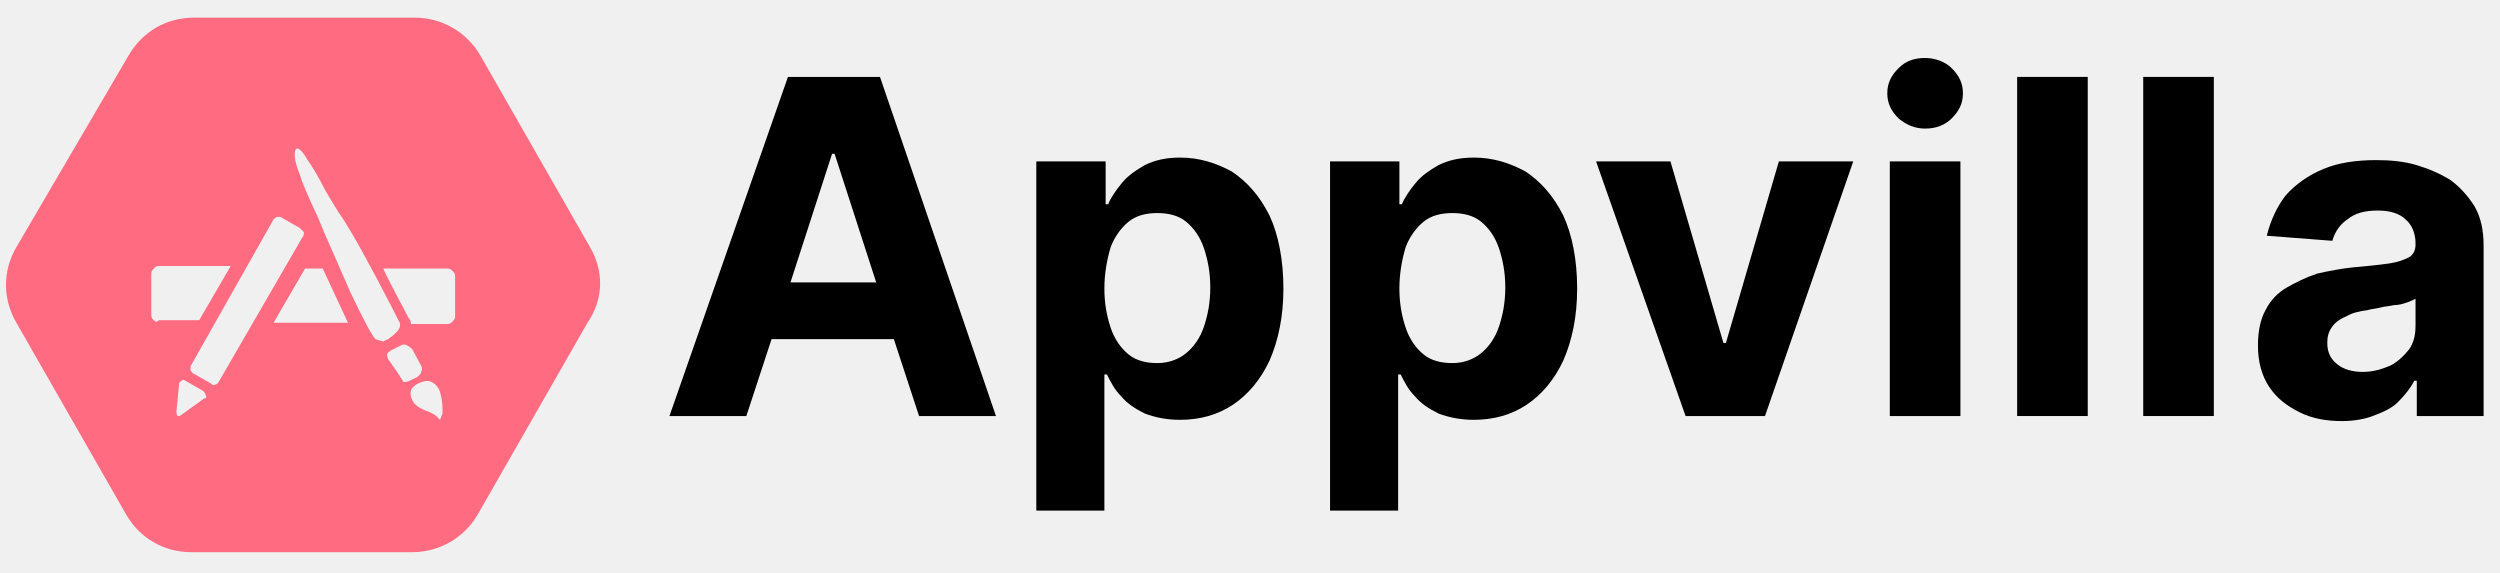
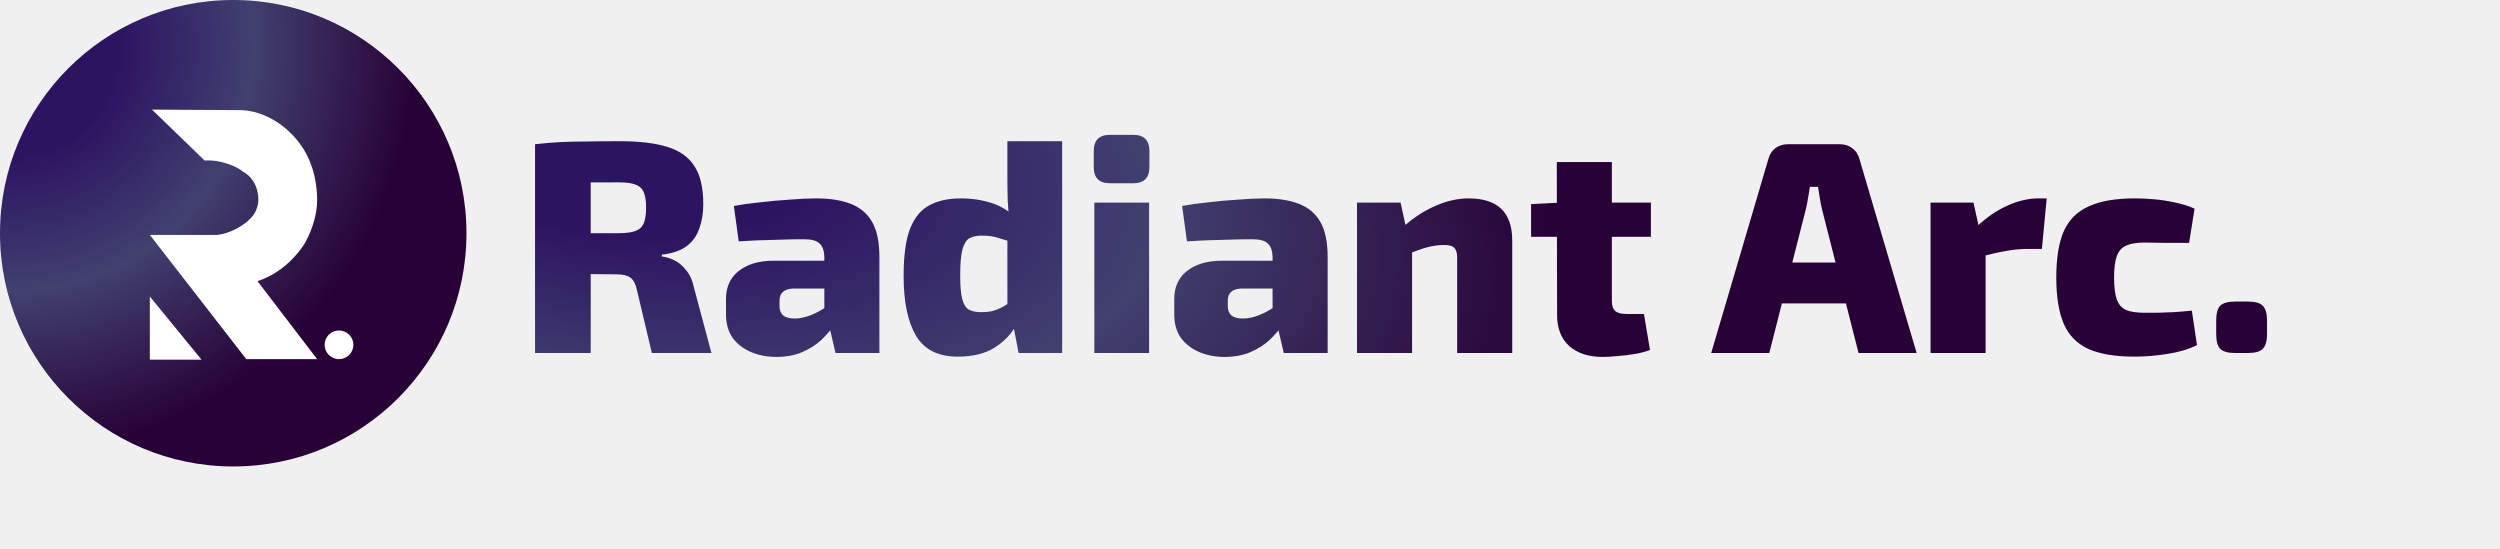
- <svg xmlns="http://www.w3.org/2000/svg" enable-background="new 0 0 198.3 45.4" viewBox="0 0 198.3 45.4">
-   <path d="m69.8 6.1h-7.3l-9.4 26.9h6.1l2-6.1h9.7l2 6.1h6.1zm-7.1 16.3 3.3-10.2h.2l3.3 10.2z" />
-   <path d="m82.2 40.5v-27.7h5.5v3.4h.2c.2-.5.6-1.1 1.1-1.7s1.1-1 1.8-1.4c.8-.4 1.7-.6 2.8-.6 1.5 0 2.8.4 4.1 1.1 1.2.8 2.2 1.9 3 3.5.7 1.5 1.1 3.5 1.1 5.8 0 2.2-.4 4.1-1.1 5.7-.7 1.5-1.7 2.7-2.9 3.5s-2.6 1.2-4.2 1.2c-1.1 0-2-.2-2.8-.5-.8-.4-1.4-.8-1.9-1.4-.5-.5-.8-1.1-1.1-1.7h-.2v10.8zm5.4-17.6c0 1.2.2 2.2.5 3.1s.8 1.6 1.4 2.1 1.4.7 2.3.7 1.7-.3 2.3-.8 1.1-1.2 1.4-2.1.5-1.9.5-3.1-.2-2.2-.5-3.1-.8-1.6-1.4-2.1-1.4-.7-2.3-.7-1.7.2-2.3.7-1.1 1.2-1.4 2c-.3 1-.5 2.1-.5 3.3z" />
-   <path d="m105.5 40.5v-27.7h5.5v3.4h.2c.2-.5.6-1.1 1.1-1.7s1.1-1 1.8-1.4c.8-.4 1.7-.6 2.8-.6 1.5 0 2.8.4 4.1 1.1 1.2.8 2.2 1.9 3 3.5.7 1.5 1.1 3.5 1.1 5.8 0 2.2-.4 4.1-1.1 5.7-.7 1.5-1.7 2.7-2.9 3.5s-2.6 1.2-4.2 1.2c-1.1 0-2-.2-2.8-.5-.8-.4-1.4-.8-1.9-1.4-.5-.5-.8-1.1-1.1-1.7h-.2v10.8zm5.5-17.6c0 1.2.2 2.2.5 3.1s.8 1.6 1.4 2.1 1.4.7 2.3.7 1.7-.3 2.3-.8 1.1-1.2 1.4-2.1.5-1.9.5-3.1-.2-2.2-.5-3.1-.8-1.6-1.4-2.1-1.4-.7-2.3-.7-1.7.2-2.3.7-1.1 1.2-1.4 2c-.3 1-.5 2.1-.5 3.3z" />
-   <path d="m147 12.8-7 20.2h-6.3l-7.1-20.2h5.9l4.2 14.4h.2l4.2-14.4z" />
-   <path d="m152.7 10.2c-.8 0-1.5-.3-2.1-.8-.6-.6-.9-1.2-.9-2s.3-1.4.9-2 1.3-.8 2.1-.8 1.6.3 2.1.8c.6.6.9 1.2.9 2s-.3 1.4-.9 2c-.5.5-1.2.8-2.1.8zm-2.8 22.8v-20.2h5.6v20.2z" />
-   <path d="m165.6 6.1v26.9h-5.6v-26.9z" />
-   <path d="m175.6 6.1v26.9h-5.6v-26.9z" />
-   <path d="m185.8 33.4c-1.3 0-2.4-.2-3.4-.7s-1.8-1.1-2.4-2-.9-2-.9-3.3c0-1.1.2-2.1.6-2.8.4-.8 1-1.4 1.7-1.8s1.5-.8 2.4-1.1c.9-.2 1.9-.4 2.9-.5 1.2-.1 2.1-.2 2.8-.3s1.2-.3 1.6-.5c.3-.2.5-.5.5-1v-.1c0-.8-.3-1.5-.8-1.9-.5-.5-1.3-.7-2.2-.7-1 0-1.8.2-2.4.7-.6.4-1 1-1.2 1.7l-5.2-.4c.3-1.2.8-2.3 1.5-3.2.8-.9 1.8-1.6 3-2.1s2.6-.7 4.2-.7c1.1 0 2.2.1 3.2.4s1.9.7 2.7 1.2c.8.6 1.4 1.3 1.9 2.1.5.9.7 1.9.7 3.1v13.5h-5.3v-2.8h-.2c-.3.6-.8 1.2-1.3 1.7s-1.2.8-2 1.1c-.5.2-1.4.4-2.4.4zm1.6-3.9c.8 0 1.5-.2 2.2-.5.6-.3 1.1-.8 1.5-1.3.4-.6.5-1.2.5-1.9v-2.1c-.2.1-.4.2-.7.3s-.6.2-1 .2c-.4.1-.8.1-1.1.2-.4.1-.7.1-1 .2-.7.1-1.2.2-1.7.5-.5.2-.9.5-1.1.8-.3.4-.4.8-.4 1.3 0 .8.3 1.3.8 1.7s1.2.6 2 .6z" />
-   <path d="m46.8 19.6-8.7-15.2c-1.1-1.9-3.1-3-5.2-3h-17.5c-2.2 0-4.1 1.1-5.2 3l-8.9 15.2c-1.1 1.9-1.1 4.1 0 6l8.7 15.2c1.1 1.9 3 3 5.2 3h17.5c2.1 0 4.1-1.1 5.2-3l8.7-15.2c1.3-1.9 1.3-4.1.2-6zm-34.6 5.8c-.1-.1-.2-.2-.2-.4v-3.3c0-.2.1-.3.2-.4s.2-.2.4-.2h5.7l-2.5 4.3h-3.2c-.2.2-.3.1-.4 0zm4 6.2-1.8 1.3c-.1.1-.2.1-.3.1-.1-.1-.1-.2-.1-.4l.2-2.1c0-.2.1-.2.2-.3s.2-.1.3 0l1.4.8c.1.1.2.2.2.3.1.2.1.3-.1.3zm.9-1.1c-.2.1-.3 0-.4-.1l-1.4-.8c-.1-.1-.2-.2-.2-.3s0-.3.1-.4l6.5-11.5c.1-.1.2-.2.3-.2.2 0 .3 0 .4.1l1.4.8.3.3c0 .2 0 .3-.1.4l-6.6 11.4c-.1.2-.2.3-.3.3zm4.6-4.9 2.5-4.3h1.4l2 4.3zm8.1 1.3c-.2-.1-.9-1.4-2-3.7-.7-1.6-1.4-3.2-2.1-4.8l-.5-1.2c-.7-1.5-1.2-2.6-1.4-3.3-.5-1.2-.5-1.9-.3-2.1.2-.1.5.2.9.9.3.4.8 1.2 1.4 2.4.6 1 1 1.7 1.3 2.1.8 1.2 2.2 3.7 4.2 7.6l.3.6c.2.3.2.5-.1.9-.2.2-.4.4-.6.5l-.1.1c-.2.1-.3.1-.4.2-.2-.1-.4-.1-.6-.2zm1.9 2.9-.9-1.3c-.1-.2-.1-.3-.1-.4.1-.2.2-.2.3-.3l.8-.4c.2-.1.3-.1.5 0s.3.2.4.3l.7 1.3c.1.2.1.3 0 .5 0 .2-.2.3-.3.4l-.6.3c-.2.1-.3.1-.5.1-.1-.2-.2-.3-.3-.5zm3.2 3.5c-.1-.1-.2-.2-.3-.3s-.3-.2-.5-.3c-.3-.1-.5-.2-.7-.3s-.5-.3-.6-.5c-.2-.3-.3-.7-.2-.9 0-.2.2-.3.4-.5.6-.3 1-.4 1.4-.1.3.2.5.5.6 1.1.1.4.1.8.1 1.3zm1.2-8.2c0 .1 0 .2-.2.4-.1.1-.2.2-.4.2h-2.9c0-.2-.1-.4-.2-.5l-1-1.9c-.4-.8-.8-1.5-1-2h5.1c.2 0 .3.1.4.2s.2.2.2.4z" fill="#ff6b81" />
+ <svg xmlns="http://www.w3.org/2000/svg" enable-background="new 0 0 198.3 43.5" viewBox="0 0 198.3 43.5">
+   <path d="M49.16 11.2C50.712 11.2 51.976 11.352 52.952 11.656C53.928 11.96 54.64 12.472 55.088 13.192C55.552 13.896 55.784 14.896 55.784 16.192C55.784 16.896 55.68 17.536 55.472 18.112C55.28 18.688 54.944 19.16 54.464 19.528C53.984 19.88 53.328 20.104 52.496 20.2V20.344C52.8 20.376 53.12 20.472 53.456 20.632C53.808 20.792 54.128 21.056 54.416 21.424C54.72 21.776 54.936 22.264 55.064 22.888L56.432 28H51.704L50.528 23.032C50.416 22.52 50.24 22.184 50 22.024C49.76 21.848 49.408 21.76 48.944 21.76C47.792 21.744 46.84 21.736 46.088 21.736C45.336 21.736 44.696 21.728 44.168 21.712C43.656 21.696 43.168 21.672 42.704 21.64L42.776 18.496H49.064C49.64 18.496 50.08 18.44 50.384 18.328C50.704 18.216 50.928 18.016 51.056 17.728C51.184 17.424 51.248 17.008 51.248 16.48C51.248 15.936 51.184 15.52 51.056 15.232C50.928 14.944 50.704 14.744 50.384 14.632C50.08 14.52 49.64 14.464 49.064 14.464C47.48 14.464 46.136 14.472 45.032 14.488C43.944 14.504 43.2 14.528 42.8 14.56L42.44 11.44C43.144 11.36 43.808 11.304 44.432 11.272C45.056 11.24 45.736 11.224 46.472 11.224C47.224 11.208 48.12 11.2 49.16 11.2ZM46.856 11.44V28H42.44V11.44H46.856ZM64.762 15.736C65.834 15.736 66.738 15.88 67.474 16.168C68.226 16.456 68.794 16.936 69.178 17.608C69.562 18.28 69.754 19.208 69.754 20.392V28H66.274L65.674 25.432L65.386 25V20.368C65.37 19.872 65.242 19.52 65.002 19.312C64.778 19.088 64.362 18.976 63.754 18.976C63.13 18.976 62.362 18.992 61.45 19.024C60.538 19.04 59.586 19.08 58.594 19.144L58.21 16.336C58.802 16.224 59.49 16.128 60.274 16.048C61.074 15.952 61.874 15.88 62.674 15.832C63.474 15.768 64.17 15.736 64.762 15.736ZM68.026 20.68L68.002 22.888H62.89C62.522 22.904 62.25 23 62.074 23.176C61.914 23.336 61.834 23.56 61.834 23.848V24.304C61.834 24.608 61.93 24.848 62.122 25.024C62.33 25.184 62.634 25.264 63.034 25.264C63.434 25.264 63.858 25.176 64.306 25C64.754 24.824 65.194 24.584 65.626 24.28C66.058 23.976 66.434 23.648 66.754 23.296V24.832C66.626 25.088 66.426 25.408 66.154 25.792C65.898 26.176 65.562 26.568 65.146 26.968C64.73 27.352 64.226 27.672 63.634 27.928C63.042 28.184 62.354 28.312 61.57 28.312C60.85 28.312 60.186 28.184 59.578 27.928C58.97 27.672 58.482 27.296 58.114 26.8C57.762 26.304 57.586 25.68 57.586 24.928V23.728C57.586 22.768 57.922 22.024 58.594 21.496C59.282 20.952 60.21 20.68 61.378 20.68H68.026ZM76.211 15.736C77.091 15.736 77.923 15.864 78.707 16.12C79.491 16.376 80.155 16.816 80.699 17.44L80.387 19.24C79.971 19.112 79.579 18.992 79.211 18.88C78.859 18.752 78.411 18.688 77.867 18.688C77.467 18.688 77.139 18.76 76.883 18.904C76.643 19.048 76.459 19.352 76.331 19.816C76.219 20.264 76.163 20.952 76.163 21.88C76.163 22.712 76.219 23.336 76.331 23.752C76.443 24.152 76.619 24.424 76.859 24.568C77.115 24.696 77.427 24.76 77.795 24.76C78.179 24.76 78.499 24.728 78.755 24.664C79.027 24.584 79.283 24.48 79.523 24.352C79.763 24.208 80.027 24.048 80.315 23.872L80.603 25.792C80.219 26.496 79.651 27.088 78.899 27.568C78.147 28.048 77.171 28.288 75.971 28.288C74.419 28.288 73.315 27.736 72.659 26.632C72.003 25.512 71.675 23.936 71.675 21.904C71.675 20.288 71.843 19.04 72.179 18.16C72.531 17.264 73.043 16.64 73.715 16.288C74.387 15.92 75.219 15.736 76.211 15.736ZM84.251 11.2V28H80.795L80.363 25.744L79.907 25.432V17.776L80.051 17.464C80.003 16.968 79.963 16.44 79.931 15.88C79.915 15.32 79.907 14.768 79.907 14.224V11.2H84.251ZM91.148 16.072V28H86.804V16.072H91.148ZM89.9 10.696C90.748 10.696 91.172 11.128 91.172 11.992V13.24C91.172 14.104 90.748 14.536 89.9 14.536H88.028C87.18 14.536 86.756 14.104 86.756 13.24V11.992C86.756 11.128 87.18 10.696 88.028 10.696H89.9ZM100.317 15.736C101.389 15.736 102.293 15.88 103.029 16.168C103.781 16.456 104.349 16.936 104.733 17.608C105.117 18.28 105.309 19.208 105.309 20.392V28H101.829L101.229 25.432L100.941 25V20.368C100.925 19.872 100.797 19.52 100.557 19.312C100.333 19.088 99.917 18.976 99.309 18.976C98.685 18.976 97.917 18.992 97.005 19.024C96.093 19.04 95.141 19.08 94.149 19.144L93.765 16.336C94.357 16.224 95.045 16.128 95.829 16.048C96.629 15.952 97.429 15.88 98.229 15.832C99.029 15.768 99.725 15.736 100.317 15.736ZM103.581 20.68L103.557 22.888H98.445C98.077 22.904 97.805 23 97.629 23.176C97.469 23.336 97.389 23.56 97.389 23.848V24.304C97.389 24.608 97.485 24.848 97.677 25.024C97.885 25.184 98.189 25.264 98.589 25.264C98.989 25.264 99.413 25.176 99.861 25C100.309 24.824 100.749 24.584 101.181 24.28C101.613 23.976 101.989 23.648 102.309 23.296V24.832C102.181 25.088 101.981 25.408 101.709 25.792C101.453 26.176 101.117 26.568 100.701 26.968C100.285 27.352 99.781 27.672 99.189 27.928C98.597 28.184 97.909 28.312 97.125 28.312C96.405 28.312 95.741 28.184 95.133 27.928C94.525 27.672 94.037 27.296 93.669 26.8C93.317 26.304 93.141 25.68 93.141 24.928V23.728C93.141 22.768 93.477 22.024 94.149 21.496C94.837 20.952 95.765 20.68 96.933 20.68H103.581ZM116.494 15.736C118.798 15.736 119.95 16.848 119.95 19.072V28H115.582V20.44C115.582 20.056 115.502 19.792 115.342 19.648C115.198 19.504 114.934 19.432 114.55 19.432C114.15 19.432 113.718 19.488 113.254 19.6C112.806 19.712 112.238 19.92 111.55 20.224L111.334 17.968C112.166 17.232 113.022 16.68 113.902 16.312C114.782 15.928 115.646 15.736 116.494 15.736ZM111.094 16.072L111.622 18.472L112.006 18.784V28H107.638V16.072H111.094ZM127.853 12.856V23.896C127.853 24.248 127.941 24.504 128.117 24.664C128.293 24.824 128.589 24.904 129.005 24.904H130.397L130.877 27.76C130.557 27.888 130.165 27.992 129.701 28.072C129.253 28.152 128.797 28.208 128.333 28.24C127.869 28.288 127.469 28.312 127.133 28.312C126.013 28.312 125.125 28.024 124.469 27.448C123.829 26.856 123.509 26.04 123.509 25L123.485 12.856H127.853ZM130.949 16.072V18.784H121.445V16.192L123.749 16.072H130.949ZM145.956 11.44C146.324 11.44 146.644 11.544 146.916 11.752C147.204 11.96 147.396 12.248 147.492 12.616L152.028 28H147.42L144.516 16.576C144.452 16.304 144.396 16.016 144.348 15.712C144.3 15.392 144.252 15.096 144.204 14.824H143.556C143.524 15.096 143.476 15.392 143.412 15.712C143.364 16.016 143.308 16.304 143.244 16.576L140.34 28H135.732L140.268 12.616C140.364 12.248 140.548 11.96 140.82 11.752C141.108 11.544 141.436 11.44 141.804 11.44H145.956ZM148.236 20.824V24.064H139.524V20.824H148.236ZM156.538 16.072L157.066 18.472L157.498 18.784V28H153.13V16.072H156.538ZM162.346 15.736L161.962 19.744H160.81C160.33 19.744 159.802 19.792 159.226 19.888C158.65 19.984 157.922 20.144 157.042 20.368L156.778 17.992C157.578 17.24 158.394 16.68 159.226 16.312C160.074 15.928 160.89 15.736 161.674 15.736H162.346ZM169.344 15.736C169.808 15.736 170.32 15.76 170.88 15.808C171.44 15.856 172 15.944 172.56 16.072C173.12 16.184 173.624 16.344 174.072 16.552L173.64 19.264C172.92 19.264 172.272 19.264 171.696 19.264C171.12 19.248 170.584 19.24 170.088 19.24C169.48 19.24 169 19.32 168.648 19.48C168.296 19.64 168.048 19.92 167.904 20.32C167.76 20.704 167.688 21.272 167.688 22.024C167.688 22.76 167.76 23.336 167.904 23.752C168.048 24.152 168.296 24.432 168.648 24.592C169 24.736 169.48 24.808 170.088 24.808C170.36 24.808 170.696 24.808 171.096 24.808C171.496 24.792 171.936 24.776 172.416 24.76C172.896 24.728 173.376 24.688 173.856 24.64L174.264 27.376C173.576 27.712 172.792 27.944 171.912 28.072C171.048 28.216 170.176 28.288 169.296 28.288C167.792 28.288 166.584 28.088 165.672 27.688C164.76 27.272 164.104 26.608 163.704 25.696C163.304 24.768 163.104 23.544 163.104 22.024C163.104 20.472 163.304 19.24 163.704 18.328C164.12 17.416 164.784 16.76 165.696 16.36C166.608 15.944 167.824 15.736 169.344 15.736ZM178.309 23.92C178.885 23.92 179.277 24.032 179.485 24.256C179.709 24.48 179.821 24.872 179.821 25.432V26.488C179.821 27.048 179.709 27.44 179.485 27.664C179.277 27.888 178.885 28 178.309 28H177.301C176.725 28 176.325 27.888 176.101 27.664C175.893 27.44 175.789 27.048 175.789 26.488V25.432C175.789 24.872 175.893 24.48 176.101 24.256C176.325 24.032 176.725 23.92 177.301 23.92H178.309Z" fill="url(#paint0_radial_25_16)" />
+   <path d="M37 18.5C37 28.717 28.717 37 18.5 37C8.283 37 0 28.717 0 18.5C0 8.283 8.283 0 18.5 0C28.717 0 37 8.283 37 18.5Z" fill="url(#paint1_radial_25_16)" />
+   <path d="M19.112 8.735L12.054 8.693L16.238 12.736C17.422 12.635 18.816 13.199 19.281 13.62C20.532 14.294 20.634 15.895 20.38 16.485C20.127 17.537 18.352 18.548 17.21 18.633H11.885L19.535 28.488H25.156L20.422 22.297C22.451 21.665 23.755 19.991 24.142 19.349C24.522 18.717 25.156 17.327 25.156 15.853C25.156 14.639 24.86 13.522 24.691 13.115C23.93 10.841 21.606 8.819 19.112 8.735Z" fill="white" />
+   <path d="M11.885 28.53V23.518L15.985 28.53H11.885Z" fill="white" />
+   <path d="M28.03 27.351C28.03 27.979 27.519 28.488 26.889 28.488C26.259 28.488 25.748 27.979 25.748 27.351C25.748 26.723 26.259 26.214 26.889 26.214C27.519 26.214 28.03 26.723 28.03 27.351Z" fill="white" />
+   <defs>
+     <radialGradient id="paint0_radial_25_16" cx="0" cy="0" r="1" gradientUnits="userSpaceOnUse" gradientTransform="translate(43.3019 7.84604) rotate(12.9862) scale(106.628 47.1711)">
+       <stop offset="0.208" stop-color="#2D1462" />
+       <stop offset="0.464" stop-color="#414070" />
+       <stop offset="0.771" stop-color="#280137" />
+     </radialGradient>
+     <radialGradient id="paint1_radial_25_16" cx="0" cy="0" r="1" gradientUnits="userSpaceOnUse" gradientTransform="translate(0.60837 3.76084) rotate(49.0666) scale(41.9115)">
+       <stop offset="0.208" stop-color="#2D1462" />
+       <stop offset="0.464" stop-color="#414070" />
+       <stop offset="0.771" stop-color="#280137" />
+     </radialGradient>
+   </defs>
</svg>
